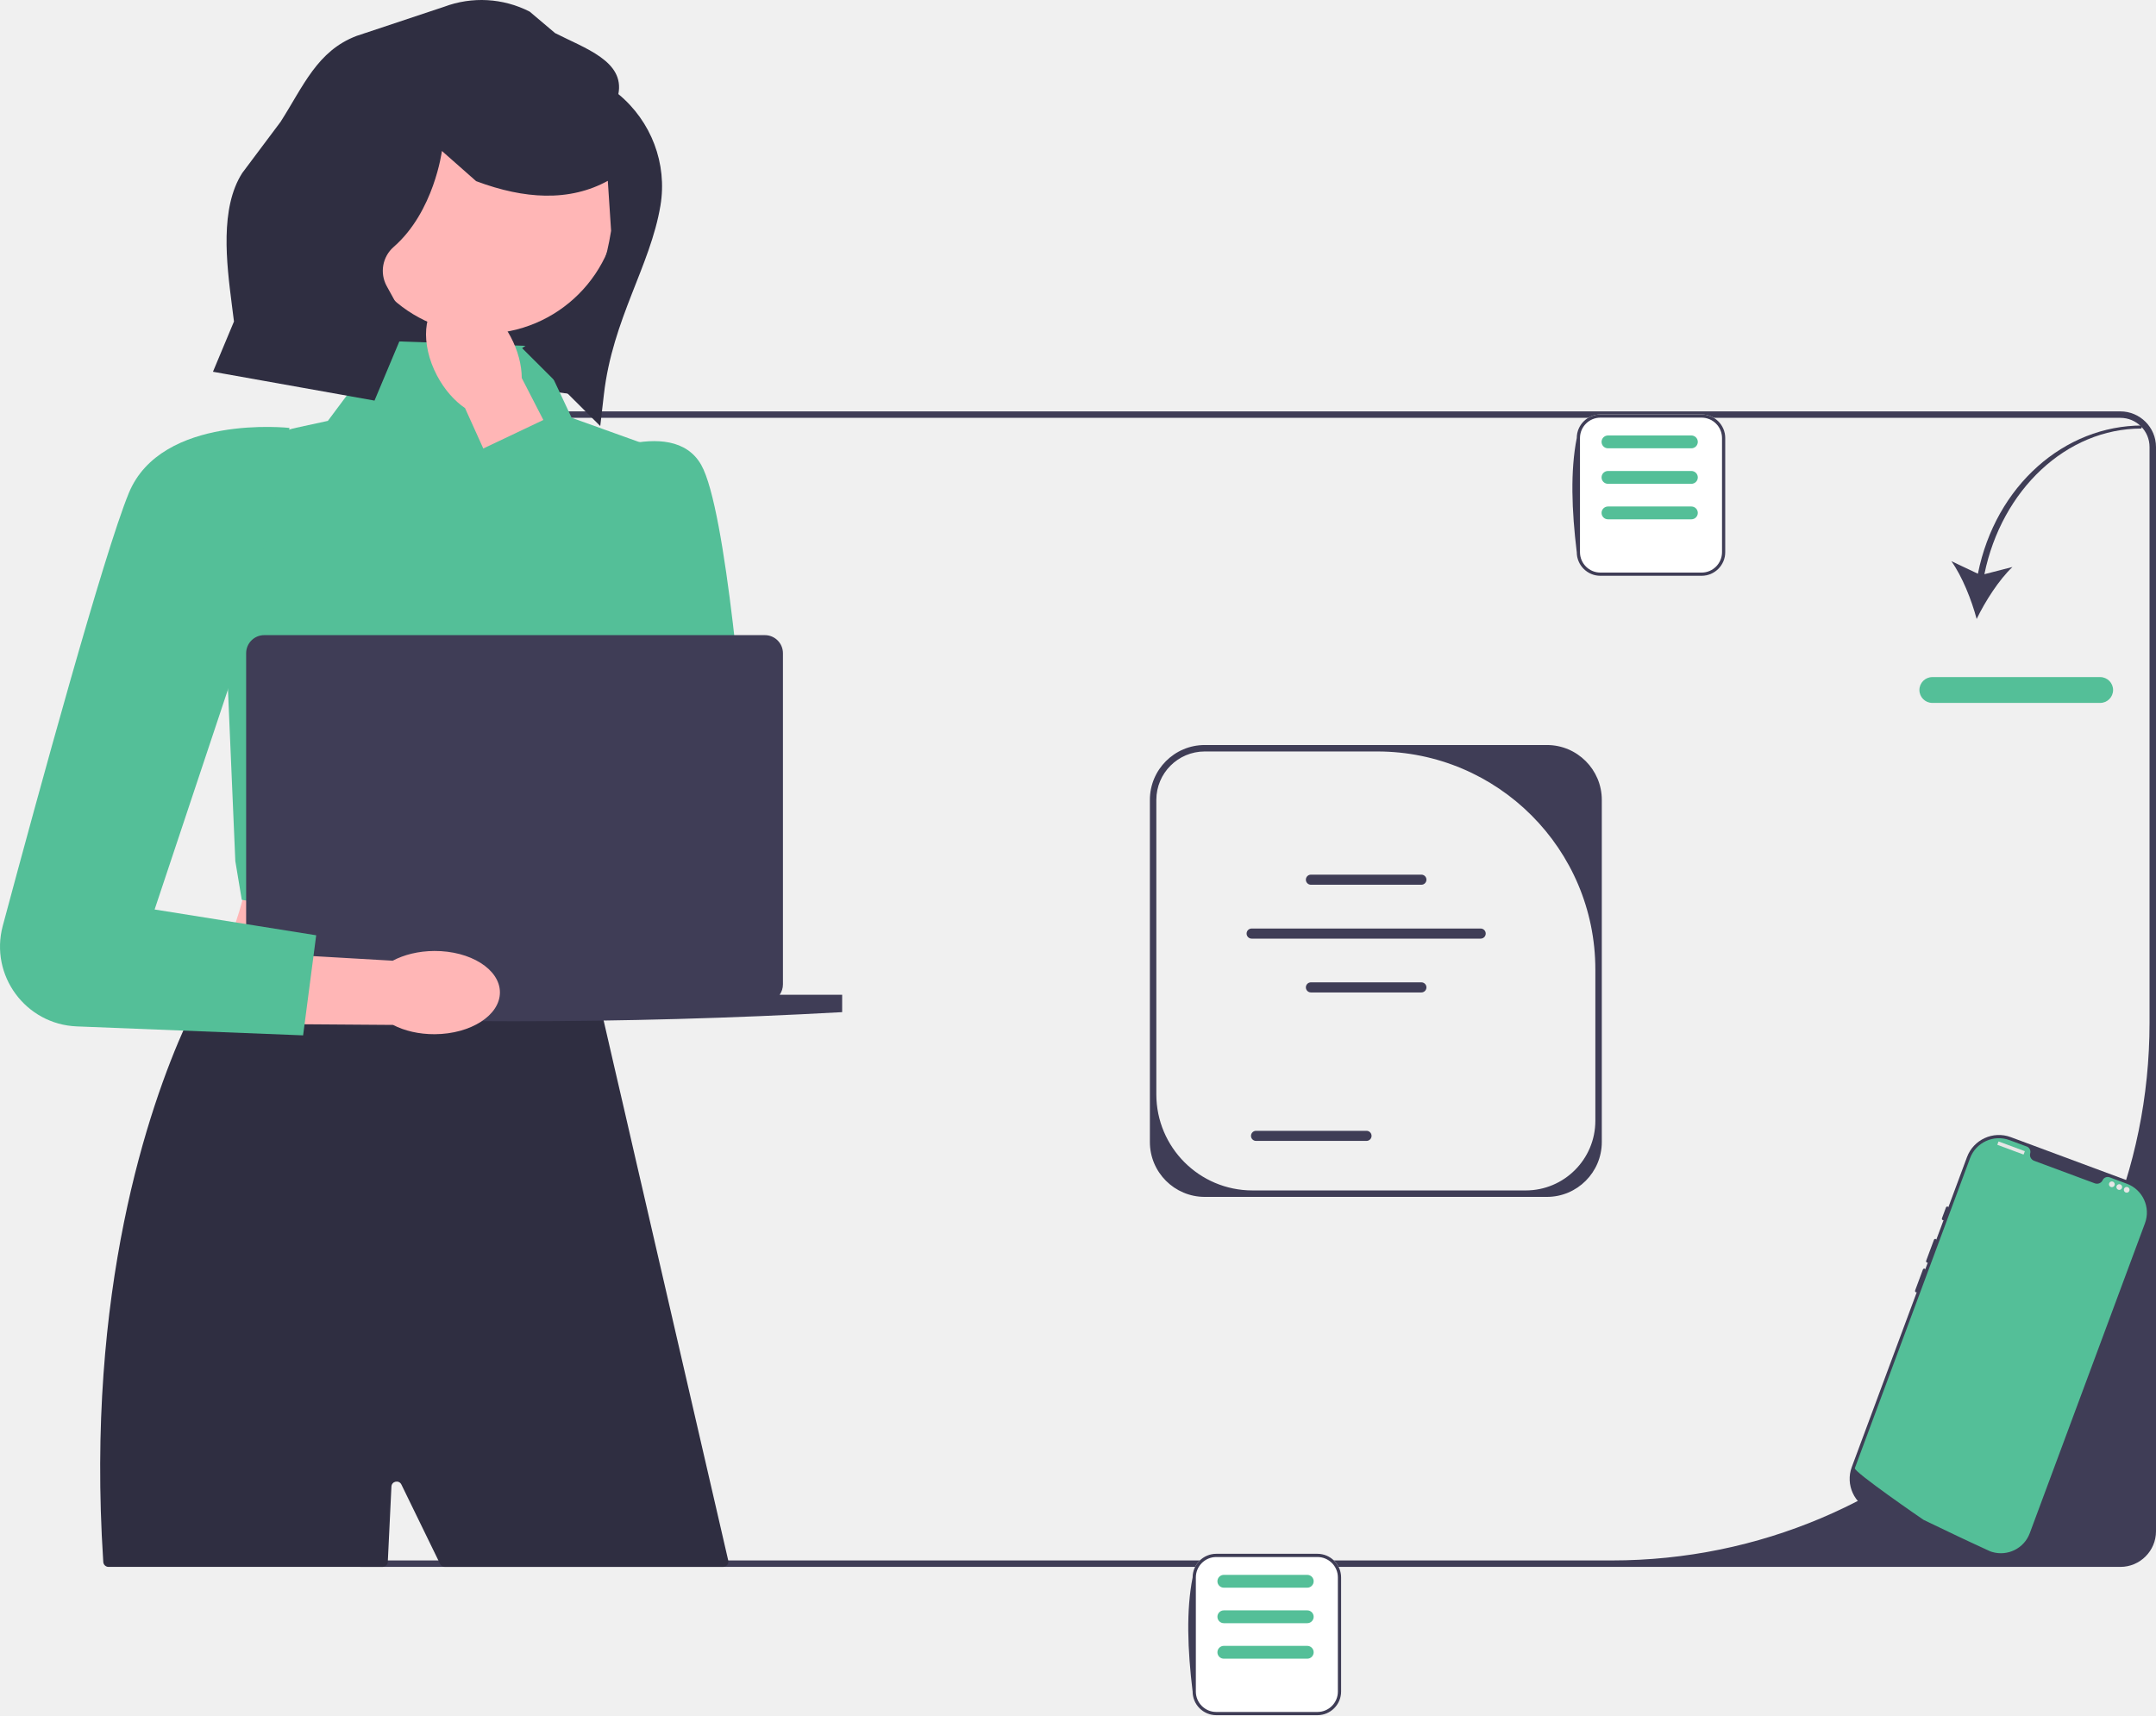
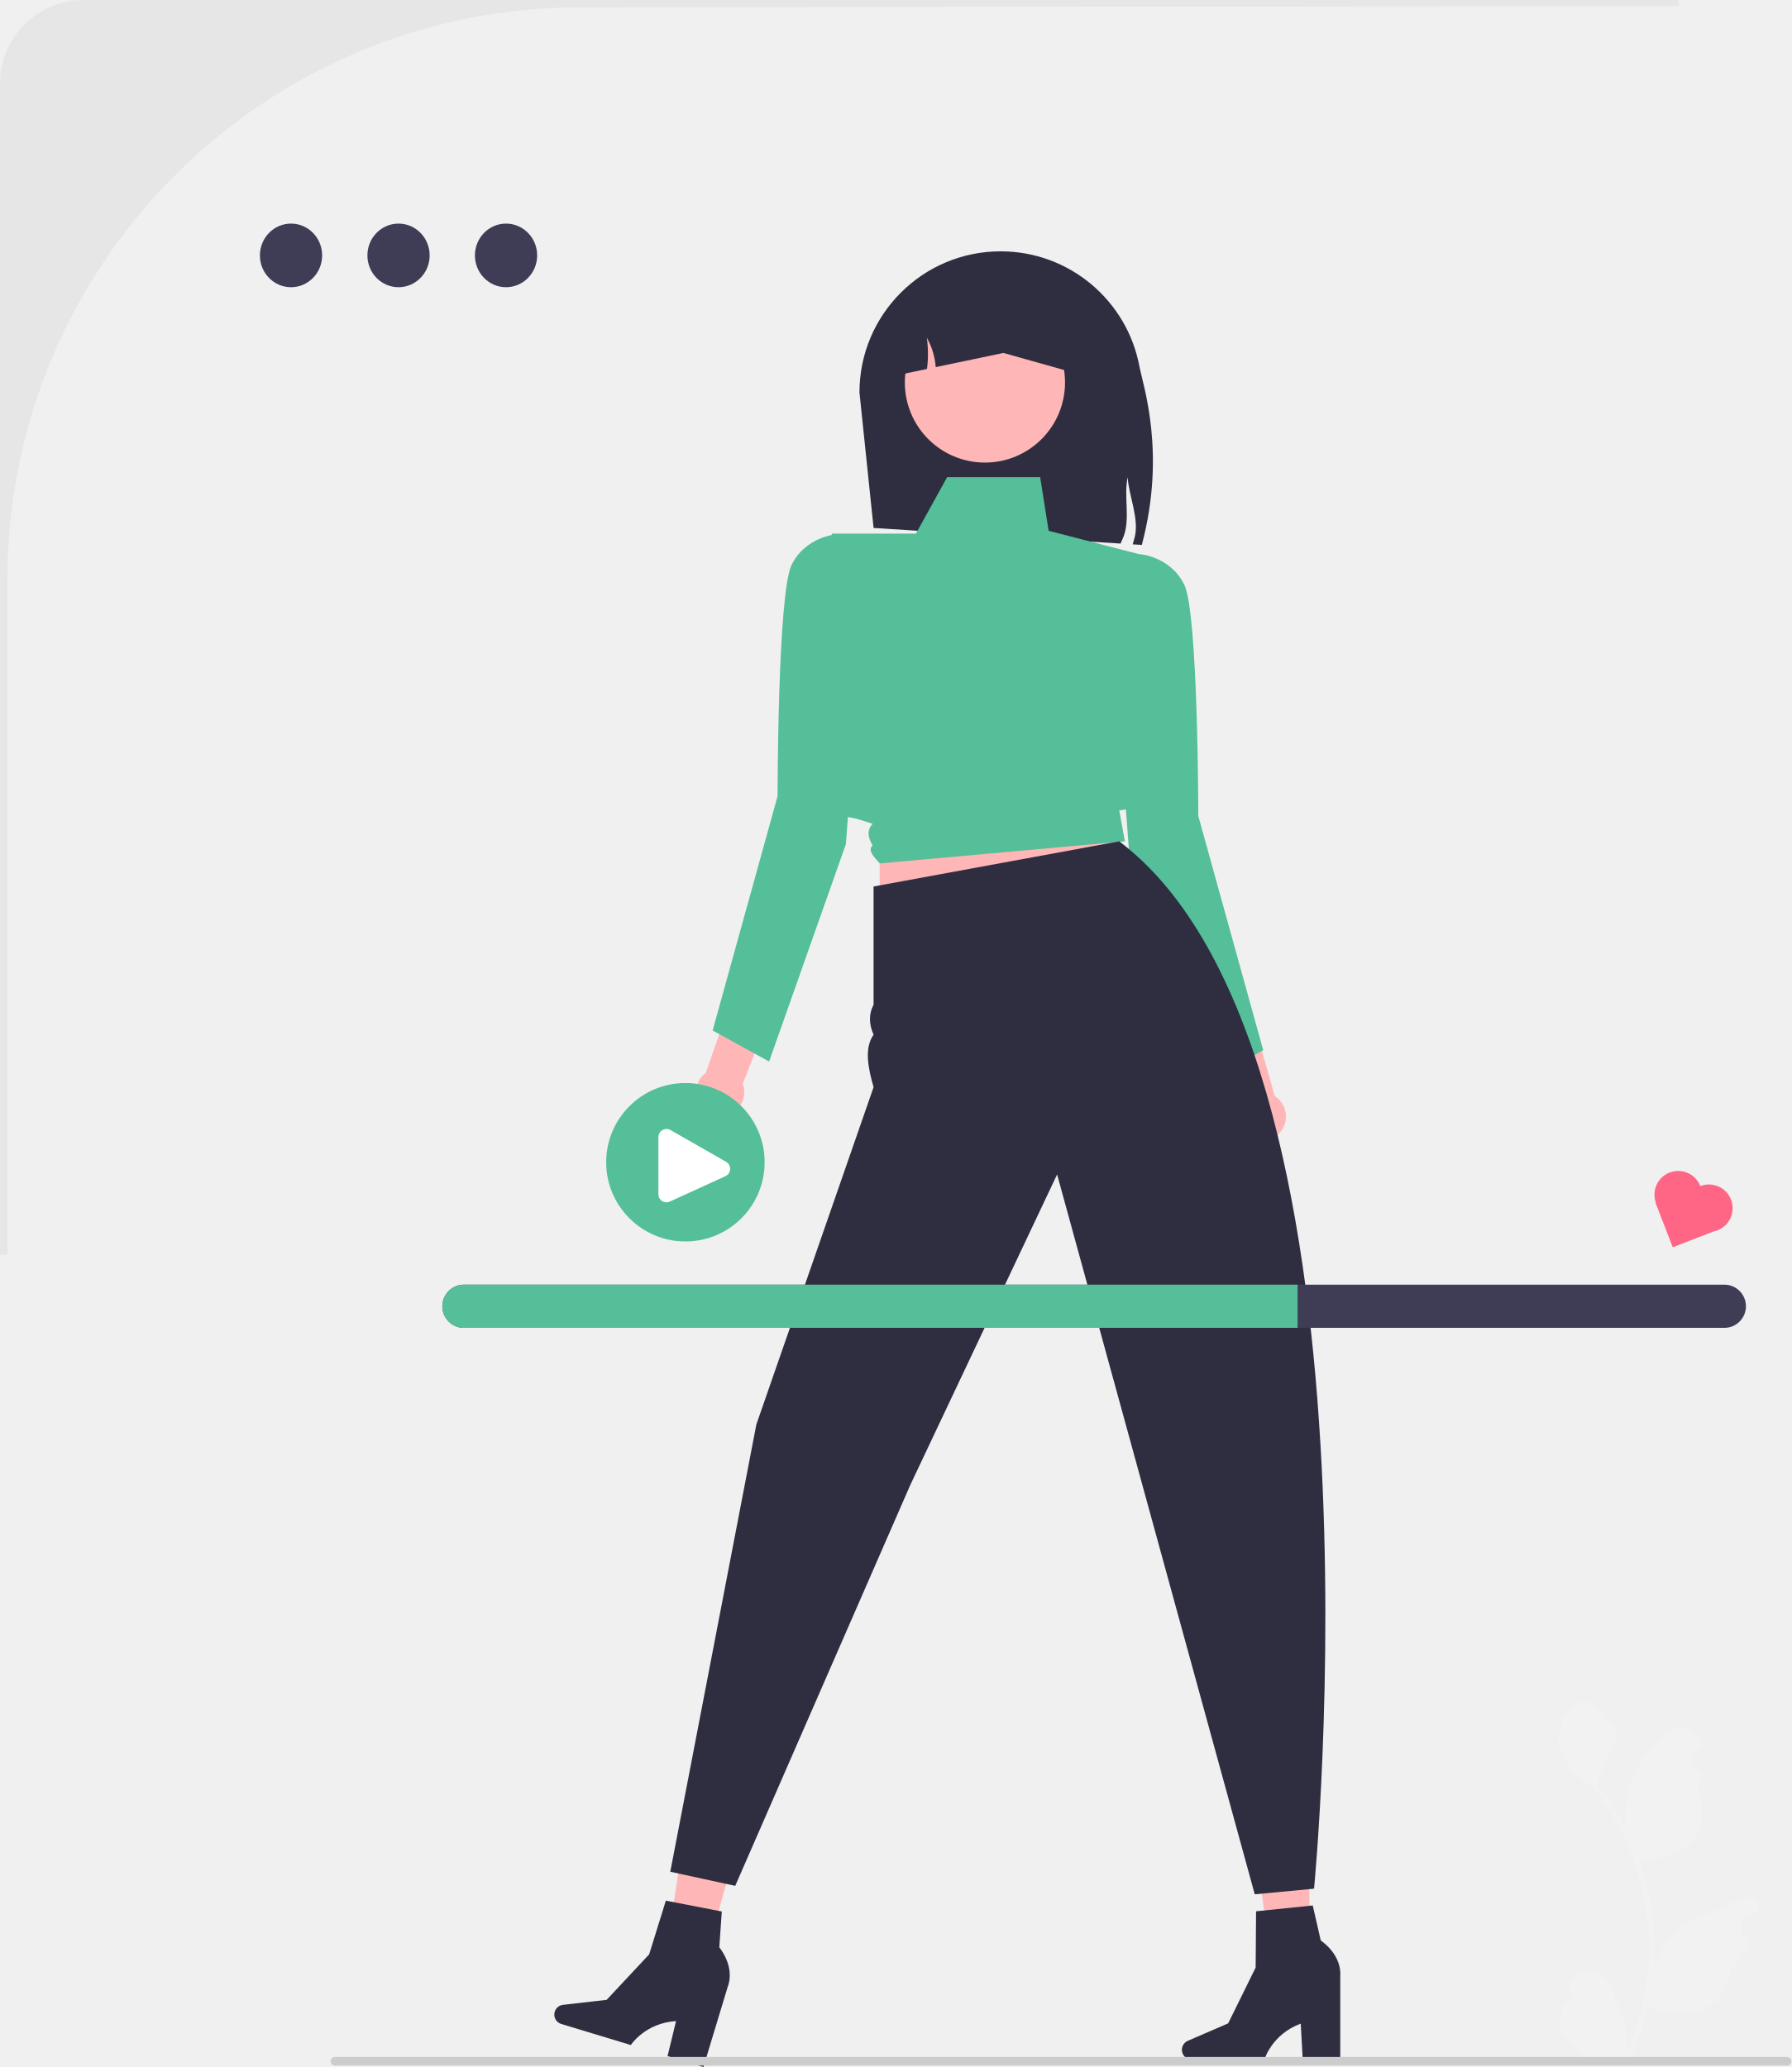
- <svg xmlns="http://www.w3.org/2000/svg" width="667.898" height="531.394" viewBox="0 0 667.898 531.394">
-   <polygon points="177.275 122.143 97.822 111.55 113.9 30.123 199.252 46.976 177.275 122.143" fill="#2f2e41" />
-   <path d="M100.898,474.414V138.494c0-6.087,4.952-11.04,11.04-11.04H656.858c6.087,0,11.04,4.953,11.04,11.04V474.414c0,6.087-4.953,11.04-11.04,11.04H111.938c-6.088,0-11.04-4.953-11.04-11.04ZM665.898,138.494c0-4.993-4.047-9.04-9.04-9.04H111.938c-4.993,0-9.04,4.047-9.04,9.04V474.414c0,4.993,4.047,9.04,9.04,9.04H499.264c92.029,0,166.634-74.605,166.634-166.634V138.494Z" fill="#3f3d56" />
+ <svg xmlns="http://www.w3.org/2000/svg" width="497.474" height="574.091" viewBox="0 0 497.474 574.091">
  <g>
-     <path d="M612.727,177.751l-8.23-3.899c3.376,4.711,6.284,12.068,7.841,17.922,2.637-5.453,6.887-12.126,11.094-16.112l-8.698,2.238c5.36-26.268,25.519-45.126,48.604-45.126l.327-.949c-24.113,0-45.466,18.596-50.938,45.925Z" fill="#3f3d56" />
-     <path d="M650.606,217.775h-52c-2.206,0-4-1.794-4-4s1.794-4,4-4h52c2.206,0,4,1.794,4,4s-1.794,4-4,4Z" fill="#54bf98" />
+     <polygon points="364.098 550.742 353.926 550.952 348.257 510.949 363.267 510.638 364.098 550.742" fill="#ffb6b6" />
+     <path d="M328.201,569.318h0c0,1.504,1.219,2.724,2.724,2.724h20.189s1.987-6.991,10.087-10l.559,10h10.415v-23.376s.694-5.092-5.092-9.489-.27,0-.27,0l-2.276-9.952-15.738,1.62-.116,15.622-7.638,15.507-11.202,4.844c-.997,.431-1.643,1.414-1.643,2.5Z" fill="#2f2e41" />
  </g>
  <g>
-     <path d="M496.216,247.818v106c0,9.374-7.626,17-17,17h-106c-9.374,0-17-7.626-17-17v-106c0-9.374,7.626-17,17-17h106c9.374,0,17,7.626,17,17Zm-23.576,121c11.916,0,21.576-9.66,21.576-21.576v-46.865c0-37.312-30.247-67.559-67.559-67.559h-53.441c-8.284,0-15,6.716-15,15v91.211c0,16.452,13.337,29.789,29.789,29.789h84.635Z" fill="#3f3d56" />
-     <g>
-       <path d="M440.326,274.11h-34.221c-.863,0-1.565-.702-1.565-1.565,0-.863,.702-1.564,1.565-1.564h34.221c.863,0,1.564,.702,1.564,1.564s-.702,1.565-1.564,1.565Z" fill="#3f3d56" />
-       <path d="M440.326,307.474h-34.221c-.863,0-1.565-.702-1.565-1.565,0-.863,.702-1.564,1.565-1.564h34.221c.863,0,1.564,.702,1.564,1.564s-.702,1.565-1.564,1.565Z" fill="#3f3d56" />
-       <path d="M423.326,353.474h-34.221c-.863,0-1.565-.702-1.565-1.565,0-.863,.702-1.564,1.565-1.564h34.221c.863,0,1.564,.702,1.564,1.564s-.702,1.565-1.564,1.565Z" fill="#3f3d56" />
-       <path d="M458.69,290.803h-70.947c-.863,0-1.565-.702-1.565-1.565s.702-1.564,1.565-1.564h70.947c.863,0,1.564,.702,1.564,1.564,0,.863-.702,1.565-1.564,1.565Z" fill="#3f3d56" />
-     </g>
+     <polygon points="193.778 551.364 183.982 548.619 190.144 508.689 204.601 512.74 193.778 551.364" fill="#ffb6b6" />
+     <path d="M154.04,558.745h0c-.436,1.44,.378,2.96,1.818,3.396l19.323,5.849s3.927-6.116,12.552-6.649l-2.362,9.733,9.968,3.017,6.772-22.373s2.14-4.672-2.124-10.557c-4.264-5.885-.258-.078-.258-.078l.705-10.185-15.533-3.009-4.636,14.919-11.802,12.629-12.125,1.391c-1.079,.124-1.982,.877-2.296,1.917Z" fill="#2f2e41" />
  </g>
-   <path d="M183.62,302.62H66.345c9.83-21.934,15.873-42.824,6.426-59.441l110.849-6.426c-5.539,22.431-6.216,44.445,0,65.867Z" fill="#ffb6b6" />
-   <path d="M224.01,485.454h-86.216c-.624,0-1.192-.356-1.464-.917l-.525-1.083-11.457-23.518c-.738-1.514-3.008-1.048-3.089,.634l-1.104,22.883-.023,.454c-.043,.866-.758,1.546-1.626,1.546H33.62c-.858,0-1.569-.667-1.625-1.523-.01-.159-.021-.319-.03-.477-5.42-83.65,14.07-140.35,25.5-165.72l.01-.01c4.49-9.98,7.75-15.11,7.75-15.11l1.13-.01h.01l22.83-.4h.01l20.22-.34,15.28-.25,6.13-.11h.01l3.84-.06,19.09-.33,17.05-.29,12.24-.2h.34l1.82,7.85v.01l.07,.35v.01l.31,1.29,.01,.04,.62,2.71v.02l.04,.15v.01l.15,.65,.01,.03,1.44,6.23,2.33,10.13,3.07,13.25,3.87,16.82,1.96,8.47,2.69,11.67,23.8,103.14h0c.24,1.022-.535,2-1.584,2Z" fill="#2f2e41" />
-   <path d="M166.689,107.284l-46.671-1.628-18.448,24.739-9.707,2.108c-14.551,3.16-24.533,16.58-23.374,31.425l4.41,102.848,2,12,110,18,24.734-155.648-32.546-11.692-10.398-22.151Z" fill="#54bf98" />
-   <circle cx="149.657" cy="61.49" r="41.893" fill="#ffb6b6" />
+   <path d="M317.071,151.346l-2.533-.157c.18-.619,.361-1.231,.525-1.85,1.403-5.198-1.686-11.816-1.913-16.81-1.192,5.277,.847,11.769-1.262,16.779-.235,.557-.47,1.113-.721,1.662l-68.582-4.328-3.92-37.635c0-21.648,17.555-39.203,39.203-39.203,9.573,0,18.347,3.434,25.153,9.127,6.806,5.7,11.651,13.666,13.368,22.738,1.035,5.473,7.496,24.055,.682,49.678Z" fill="#2f2e41" />
+   <path d="M196.003,297.966l6.581-18.933,11.34,2.251-7.67,19.769c.224,.608,.365,1.257,.405,1.938,.214,3.699-2.611,6.871-6.31,7.085s-6.871-2.611-7.085-6.31c-.137-2.359,.966-4.5,2.74-5.8Z" fill="#ffb6b6" />
+   <path d="M343.966,308.167l-6.171-19.07,10.402-5.045,5.807,20.395c.545,.349,1.05,.783,1.491,1.301,2.402,2.821,2.062,7.056-.759,9.458s-7.056,2.062-9.458-.759c-1.532-1.799-1.944-4.172-1.313-6.279Z" fill="#ffb6b6" />
+   <polygon points="244.264 221.622 244.264 253.991 314.941 245.323 295.117 205.446 244.264 221.622" fill="#ffb6b6" />
+   <path d="M288.845,132.528h-25.837l-8.662,15.681h-23.343s-10.372,76.838,2.957,78.407l3.92,.784,4.451,1.403c-1.642,1.712-1.382,3.758,0,6-1.42,1.236,.131,3.085,2,5l68.035-6.13-1.568-8.625s9.409,0,5.488-10.977v-60.169l-25.09-6.476-2.352-14.897Z" fill="#54bf98" />
+   <path d="M307.662,158.402l8.796-4.501s8.453,.58,12.374,8.421,3.92,64.293,3.92,64.293l18.034,65.077-15.681,8.625-21.318-60.373-6.124-81.543Z" fill="#54bf98" />
+   <path d="M241.017,152.914l-8.796-4.501s-8.453,.58-12.374,8.421-3.92,64.293-3.92,64.293l-18.034,65.077,15.681,8.625,21.318-60.373,6.124-81.543Z" fill="#54bf98" />
+   <path d="M310.799,233.673l-68.214,12.545v32.815c-1.335,2.537-1.341,5.317,0,8.345-2.559,3.612-1.633,8.919,0,14.57l-32.553,93.688-23.9,124.221,18.034,3.92,48.612-111.337,40.771-86.247,54.885,199.937,16.465-1.568s22.738-232.868-54.101-290.888Z" fill="#2f2e41" />
+   <circle cx="273.506" cy="106.235" r="22.241" fill="#ffb6b6" />
+   <path d="M303.742,100.774v4.312l-25.09-7.057-18.81,3.936c-.212-2.862-1.059-5.677-2.47-8.17,.4,2.87,.416,5.794,.047,8.68l-12.482,2.611v-4.312c0-16.238,13.164-29.402,29.402-29.402,8.123,0,15.47,3.293,20.793,8.609,5.316,5.324,8.609,12.671,8.609,20.793Z" fill="#2f2e41" />
  <g>
-     <path d="M616.185,481.565l-36.319-13.497c-5.447-2.024-8.232-8.103-6.208-13.551l35.681-96.01c2.024-5.447,8.103-8.232,13.551-6.208l36.319,13.497c5.447,2.024,8.232,8.103,6.208,13.551-13.652,38.806-28.545,82.409-35.681,96.01-2.024,5.447-8.103,8.232-13.55,6.208Z" fill="#3f3d56" />
-     <path d="M656.469,404.972c-.231-.086-.488,.032-.573,.263l-4.97,13.374c-.086,.231,.032,.488,.263,.573s.488-.032,.573-.263l4.97-13.374c.086-.231-.032-.488-.263-.573Z" fill="#3f3d56" />
-     <path d="M664.475,378.998l-35.68,96.008c-1.762,4.741-6.894,7.248-11.672,5.815l-.002-.001c-.071-.021-.141-.043-.213-.067-.126-.04-.25-.083-.375-.13,0,0-.447-.204-1.264-.579-.825-.378-2.025-.931-3.519-1.627-.449-.207-.921-.428-1.419-.661-.993-.464-2.083-.974-3.25-1.526-.466-.218-.947-.447-1.438-.68-2.512-1.188-5.322-2.53-8.277-3.966-.5-.241-1.004-.485-1.511-.733-.132-.066-21.671-14.867-21.255-15.988l35.68-96.008c1.835-4.938,7.324-7.452,12.262-5.617l5.337,1.983c.853,.317,1.291,1.236,1.048,2.114-.015,.059-.029,.117-.04,.178-.163,.912,.399,1.799,1.269,2.122l18.759,6.972c.869,.323,1.874,.019,2.347-.778,.031-.053,.059-.107,.086-.161,.389-.823,1.322-1.233,2.174-.916l5.337,1.983c4.938,1.835,7.452,7.324,5.617,12.262Z" fill="#54bf98" />
-     <path d="M603.404,373.836c-.231-.086-.488,.032-.573,.263l-1.243,3.343c-.086,.231,.032,.488,.263,.573s.488-.032,.573-.263l1.243-3.343c.086-.231-.032-.488-.263-.573Z" fill="#3f3d56" />
-     <path d="M599.677,383.866c-.231-.086-.488,.032-.573,.263l-2.407,6.478c-.086,.231,.032,.488,.263,.573s.488-.032,.573-.263l2.407-6.478c.086-.231-.032-.488-.263-.573Z" fill="#3f3d56" />
-     <path d="M596.26,393.061c-.231-.086-.488,.032-.573,.263l-2.407,6.478c-.086,.231,.032,.488,.263,.573s.488-.032,.573-.263l2.407-6.478c.086-.231-.032-.488-.263-.573Z" fill="#3f3d56" />
-     <rect x="618.651" y="355.112" width="8.694" height="1.115" rx=".086" ry=".086" transform="translate(162.9224 -194.7465) rotate(20.38675)" fill="#e6e6e6" />
-     <circle cx="654.22" cy="366.916" r=".892" fill="#e6e6e6" />
-     <circle cx="656.519" cy="367.77" r=".892" fill="#e6e6e6" />
-     <circle cx="658.817" cy="368.624" r=".892" fill="#e6e6e6" />
+     <path d="M434.124,556.002c2.066,.129,3.208-2.437,1.645-3.933l-.155-.618c.02-.05,.041-.099,.062-.148,2.089-4.982,9.17-4.947,11.241,.042,1.839,4.428,4.179,8.864,4.756,13.546,.258,2.067,.142,4.172-.316,6.2,4.308-9.411,6.575-19.687,6.575-30.021,0-2.597-.142-5.193-.433-7.783-.239-2.119-.568-4.224-.995-6.31-2.306-11.277-7.299-22.018-14.5-30.99-3.462-1.892-6.349-4.851-8.093-8.397-.626-1.279-1.117-2.655-1.35-4.056,.394,.052,1.486-5.949,1.188-6.317,.549-.833,1.532-1.247,2.131-2.06,2.982-4.043,7.091-3.337,9.236,2.157,4.582,2.313,4.627,6.148,1.815,9.837-1.789,2.347-2.035,5.522-3.604,8.035,.162,.207,.329,.407,.491,.614,2.961,3.798,5.522,7.88,7.681,12.169-.61-4.766,.291-10.508,1.826-14.21,1.748-4.217,5.025-7.769,7.91-11.415,3.466-4.379,10.573-2.468,11.184,3.083,.006,.054,.012,.107,.017,.161-.429,.242-.848,.499-1.259,.77-2.339,1.547-1.531,5.174,1.241,5.602l.063,.01c-.155,1.544-.42,3.074-.807,4.579,3.702,14.316-4.29,19.53-15.701,19.764-.252,.129-.497,.258-.749,.381,1.156,3.255,2.08,6.594,2.764,9.979,.614,2.99,1.04,6.013,1.279,9.049,.297,3.83,.271,7.68-.052,11.503l.019-.136c.82-4.211,3.107-8.145,6.427-10.87,4.946-4.063,11.933-5.559,17.268-8.824,2.568-1.572,5.859,.459,5.411,3.437l-.022,.143c-.794,.323-1.569,.698-2.319,1.117-.429,.242-.848,.499-1.259,.77-2.339,1.547-1.531,5.174,1.241,5.602l.063,.01c.045,.006,.084,.013,.129,.019-1.363,3.236-3.262,6.239-5.639,8.829-2.315,12.497-12.256,13.683-22.89,10.044h-.006c-1.163,5.064-2.861,10.011-5.044,14.726h-18.02c-.065-.2-.123-.407-.181-.607,1.666,.103,3.346,.006,4.986-.297-1.337-1.641-2.674-3.294-4.011-4.935-.032-.032-.058-.065-.084-.097-.678-.84-1.363-1.673-2.041-2.512l-0-.001c-.042-2.578,.267-5.147,.879-7.64l.001-0Z" fill="#f2f2f2" />
+     <path d="M91.803,572.499c0,.66,.53,1.19,1.19,1.19H496.284c.66,0,1.19-.53,1.19-1.19,0-.66-.53-1.19-1.19-1.19H92.994c-.66,0-1.19,.53-1.19,1.19Z" fill="#ccc" />
  </g>
+   <path d="M23.187,0C10.381,0,0,10.381,0,23.187V348.472H2.044V161.135c0-87.864,71.227-159.091,159.091-159.091l305.229-.372-.372-1.672H23.187Z" fill="#e6e6e6" />
+   <path d="M89.457,70.936c0,4.879-3.869,8.835-8.642,8.835-4.773,0-8.642-3.955-8.642-8.835,0-4.879,3.869-8.835,8.642-8.835,4.773,0,8.642,3.955,8.642,8.835Z" fill="#3f3d56" />
+   <path d="M119.311,70.936c0,4.879-3.869,8.835-8.642,8.835-4.773,0-8.642-3.955-8.642-8.835,0-4.879,3.869-8.835,8.642-8.835,4.773,0,8.642,3.955,8.642,8.835Z" fill="#3f3d56" />
+   <path d="M149.165,70.936c0,4.879-3.869,8.835-8.642,8.835-4.773,0-8.642-3.955-8.642-8.835,0-4.879,3.869-8.835,8.642-8.835,4.773,0,8.642,3.955,8.642,8.835Z" fill="#3f3d56" />
  <g>
-     <path d="M527.137,178.394h-31.362c-4.036,0-7.319-3.283-7.319-7.319v-35.362c0-4.036,3.283-7.319,7.319-7.319h31.362c4.036,0,7.319,3.283,7.319,7.319v35.362c0,4.036-3.283,7.319-7.319,7.319Z" fill="#fff" />
-     <path d="M527.137,178.394h-31.362c-4.036,0-7.319-3.283-7.319-7.319-1.577-13.021-2.011-25.149,0-35.362,0-4.036,3.283-7.319,7.319-7.319h31.362c4.036,0,7.319,3.283,7.319,7.319v35.362c0,4.036-3.283,7.319-7.319,7.319Zm-31.362-49c-3.484,0-6.319,2.834-6.319,6.319v35.362c0,3.484,2.834,6.319,6.319,6.319h31.362c3.484,0,6.319-2.834,6.319-6.319v-35.362c0-3.484-2.834-6.319-6.319-6.319h-31.362Z" fill="#3f3d56" />
-     <path d="M523.968,149.894h-25.841c-1.096,0-1.988-.892-1.988-1.988s.892-1.988,1.988-1.988h25.841c1.096,0,1.988,.892,1.988,1.988s-.892,1.988-1.988,1.988Z" fill="#54bf98" />
-     <path d="M523.968,160.894h-25.841c-1.096,0-1.988-.892-1.988-1.988s.892-1.988,1.988-1.988h25.841c1.096,0,1.988,.892,1.988,1.988s-.892,1.988-1.988,1.988Z" fill="#54bf98" />
-     <path d="M523.968,138.894h-25.841c-1.096,0-1.988-.892-1.988-1.988s.892-1.988,1.988-1.988h25.841c1.096,0,1.988,.892,1.988,1.988s-.892,1.988-1.988,1.988Z" fill="#54bf98" />
+     <path d="M478.831,356.803H128.831c-3.31,0-6,2.69-6,6s2.69,6,6,6H478.831c3.31,0,6-2.69,6-6s-2.69-6-6-6Z" fill="#3f3d56" />
+     <path d="M360.331,356.803v12H128.831c-3.31,0-6-2.69-6-6s2.69-6,6-6h231.5Z" fill="#54bf98" />
  </g>
-   <g>
-     <path d="M135.412,116.425c2.296,4.327,5.378,7.778,8.646,10.01l19.264,42.606,20.006-9.76-21.695-42.169c-.015-3.958-1.143-8.445-3.438-12.772-5.244-9.886-14.595-15.195-20.886-11.858-6.291,3.337-7.14,14.057-1.896,23.943l0,0Z" fill="#ffb6b6" />
-     <path d="M178.79,143.28s29.341-15.376,38.445,.769c7.767,13.775,13.38,82.701,14.86,102.64,.26,3.5-.653,6.976-2.596,9.898v0c-5.754,8.655-18.158,9.48-25.008,1.663l-59.456-117.067,28.202-13.403,6.897,16.705-1.345-1.205Z" fill="#54bf98" />
-   </g>
-   <path d="M241.52,308.202c.644-.913,1.024-2.026,1.024-3.228v-102.594c0-3.096-2.51-5.606-5.606-5.606H81.858c-3.096,0-5.606,2.51-5.606,5.606v102.594c0,1.202,.38,2.315,1.024,3.228h-19.369v5.378c67.34,3.766,135,3.766,202.981,0v-5.378h-19.369Z" fill="#3f3d56" />
-   <g>
-     <path d="M408.137,531.394h-31.362c-4.036,0-7.319-3.283-7.319-7.319v-35.362c0-4.036,3.283-7.319,7.319-7.319h31.362c4.036,0,7.319,3.283,7.319,7.319v35.362c0,4.036-3.283,7.319-7.319,7.319Z" fill="#fff" />
-     <path d="M408.137,531.394h-31.362c-4.036,0-7.319-3.283-7.319-7.319-1.577-13.021-2.011-25.149,0-35.362,0-4.036,3.283-7.319,7.319-7.319h31.362c4.036,0,7.319,3.283,7.319,7.319v35.362c0,4.036-3.283,7.319-7.319,7.319Zm-31.362-49c-3.484,0-6.319,2.834-6.319,6.319v35.362c0,3.484,2.834,6.319,6.319,6.319h31.362c3.484,0,6.319-2.834,6.319-6.319v-35.362c0-3.484-2.834-6.319-6.319-6.319h-31.362Z" fill="#3f3d56" />
-     <path d="M404.968,502.894h-25.841c-1.096,0-1.988-.892-1.988-1.988s.892-1.988,1.988-1.988h25.841c1.096,0,1.988,.892,1.988,1.988s-.892,1.988-1.988,1.988Z" fill="#54bf98" />
-     <path d="M404.968,513.894h-25.841c-1.096,0-1.988-.892-1.988-1.988s.892-1.988,1.988-1.988h25.841c1.096,0,1.988,.892,1.988,1.988s-.892,1.988-1.988,1.988Z" fill="#54bf98" />
-     <path d="M404.968,491.894h-25.841c-1.096,0-1.988-.892-1.988-1.988s.892-1.988,1.988-1.988h25.841c1.096,0,1.988,.892,1.988,1.988s-.892,1.988-1.988,1.988Z" fill="#54bf98" />
-   </g>
-   <g>
-     <path d="M134.539,294.628c-4.899,.026-9.385,1.156-12.879,3.016l-46.681-2.701-.635,22.25,47.422,.344c3.513,1.823,8.011,2.905,12.91,2.879,11.191-.059,20.232-5.88,20.194-13.002-.038-7.121-9.14-12.846-20.331-12.787h-0Z" fill="#ffb6b6" />
-     <path d="M89.689,132.578s-39.682-4.422-49.791,20.196c-7.722,18.806-27.783,92.1-39.04,134.063-4.116,15.342,7.073,30.532,22.945,31.161l70.095,2.776,4.054-31.009-50.054-7.991,28-84,13.791-65.196Z" fill="#54bf98" />
-   </g>
-   <path d="M191.56,29.148c2.014-10.202-10.349-14.164-19.608-18.898l-7.861-6.649c-8.241-4.213-17.878-4.755-26.539-1.492l-27.032,8.998c-12.27,4.622-16.551,15.625-23.622,26.667l-11.852,15.822c-6.96,10.87-4.879,27.84-3.247,40.643l.684,5.365-6.512,15.572,50.045,8.934,10.087-24.031-6.295-11.422c-2.233-4.053-1.34-9.114,2.147-12.156l0-0c12.541-10.944,14.943-29.728,14.943-29.728l10.602,9.349c7.705,2.891,14.817,4.381,21.347,4.494,7.182,.124,13.659-1.417,19.445-4.594l1.018,15.491c-2.991,18.313-7.454,22.339-27.564,36.349l24.203,24.134,1.134-9.828c2.698-23.378,14.356-39.649,17.512-58.459,2.182-13.006-2.856-26.18-13.036-34.563h-0Z" fill="#2f2e41" />
+   <circle cx="190.331" cy="322.803" r="22" fill="#54bf98" />
+   <path d="M185.075,333.931c-.422,0-.843-.12-1.212-.357-.646-.415-1.032-1.121-1.032-1.889v-15.875c0-.81,.418-1.535,1.118-1.941,.701-.406,1.538-.409,2.241-.007l15.435,8.818c.735,.421,1.167,1.207,1.129,2.053-.038,.845-.54,1.588-1.309,1.939l-15.435,7.055c-.299,.137-.618,.204-.935,.204Z" fill="#fff" />
+   <path d="M472.163,329.425h-0c-1.316-3.392-5.133-5.074-8.525-3.758h-0c-3.36,1.304-5.041,5.061-3.793,8.428l-.098,.038,4.767,12.283,11.303-4.386c.374-.074,.746-.179,1.114-.322h0c3.392-1.316,5.074-5.133,3.758-8.525v-0c-1.316-3.392-5.133-5.074-8.525-3.758l0,0Z" fill="#ff6584" />
</svg>
